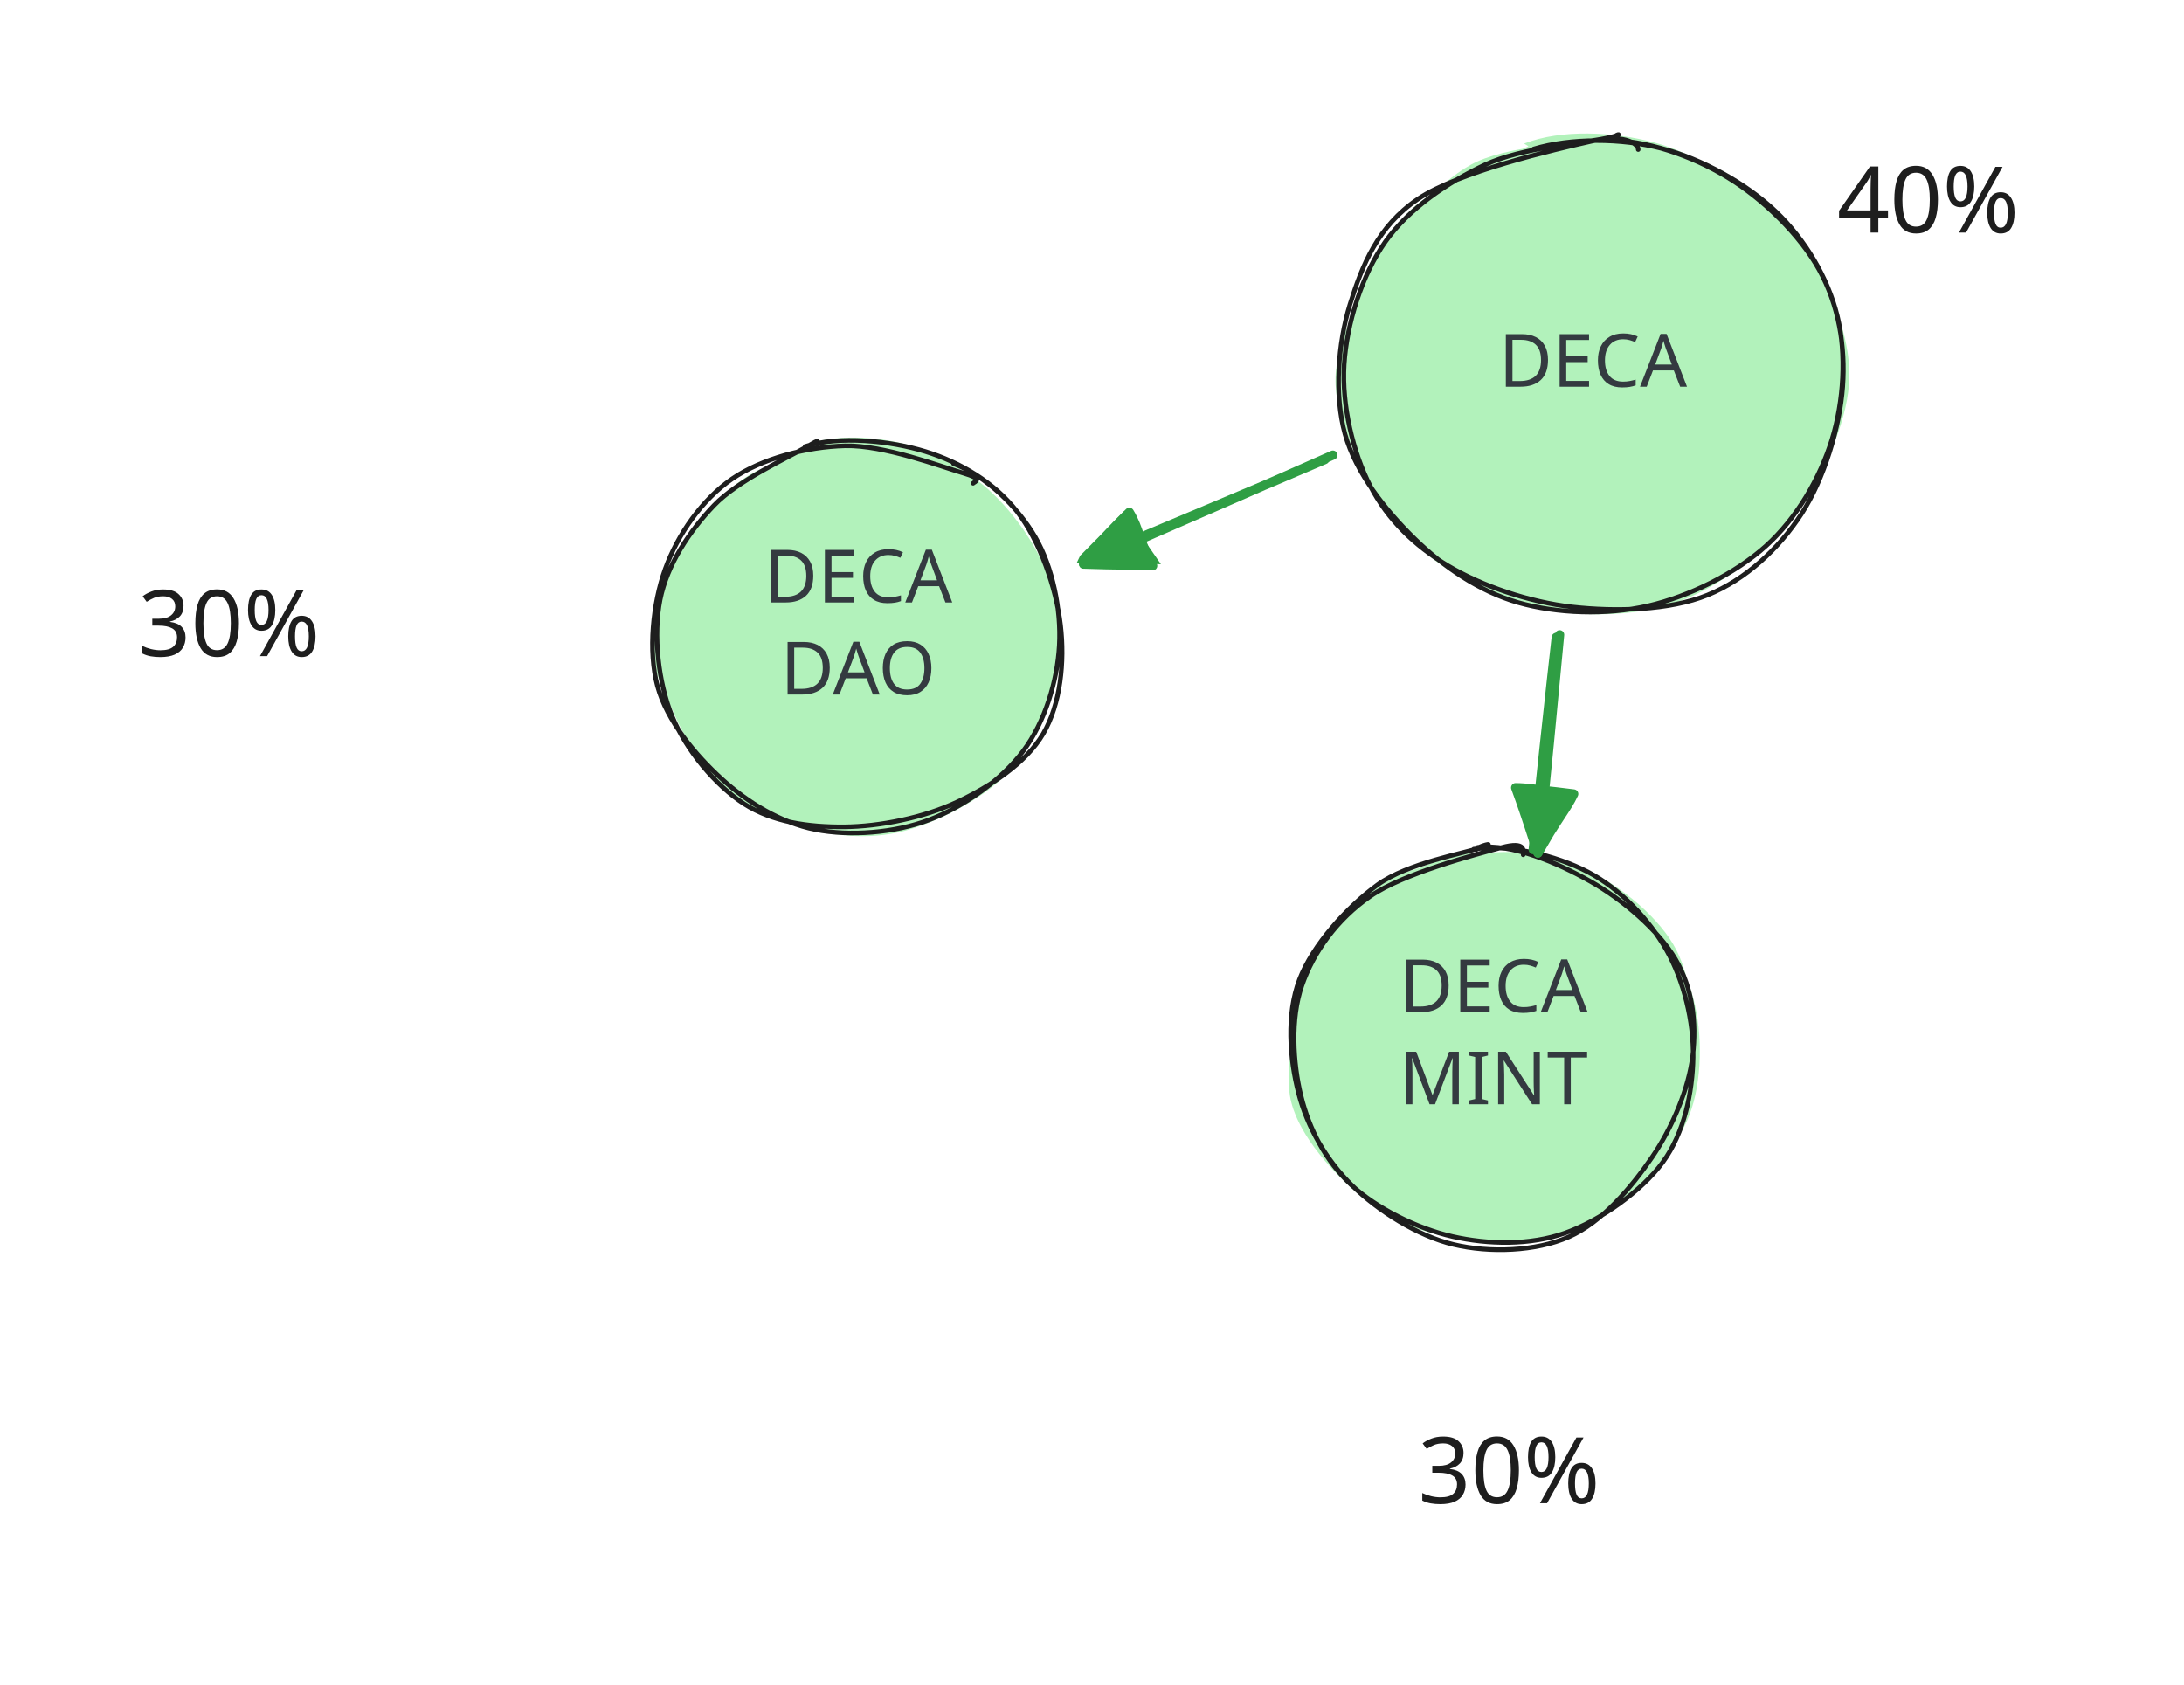
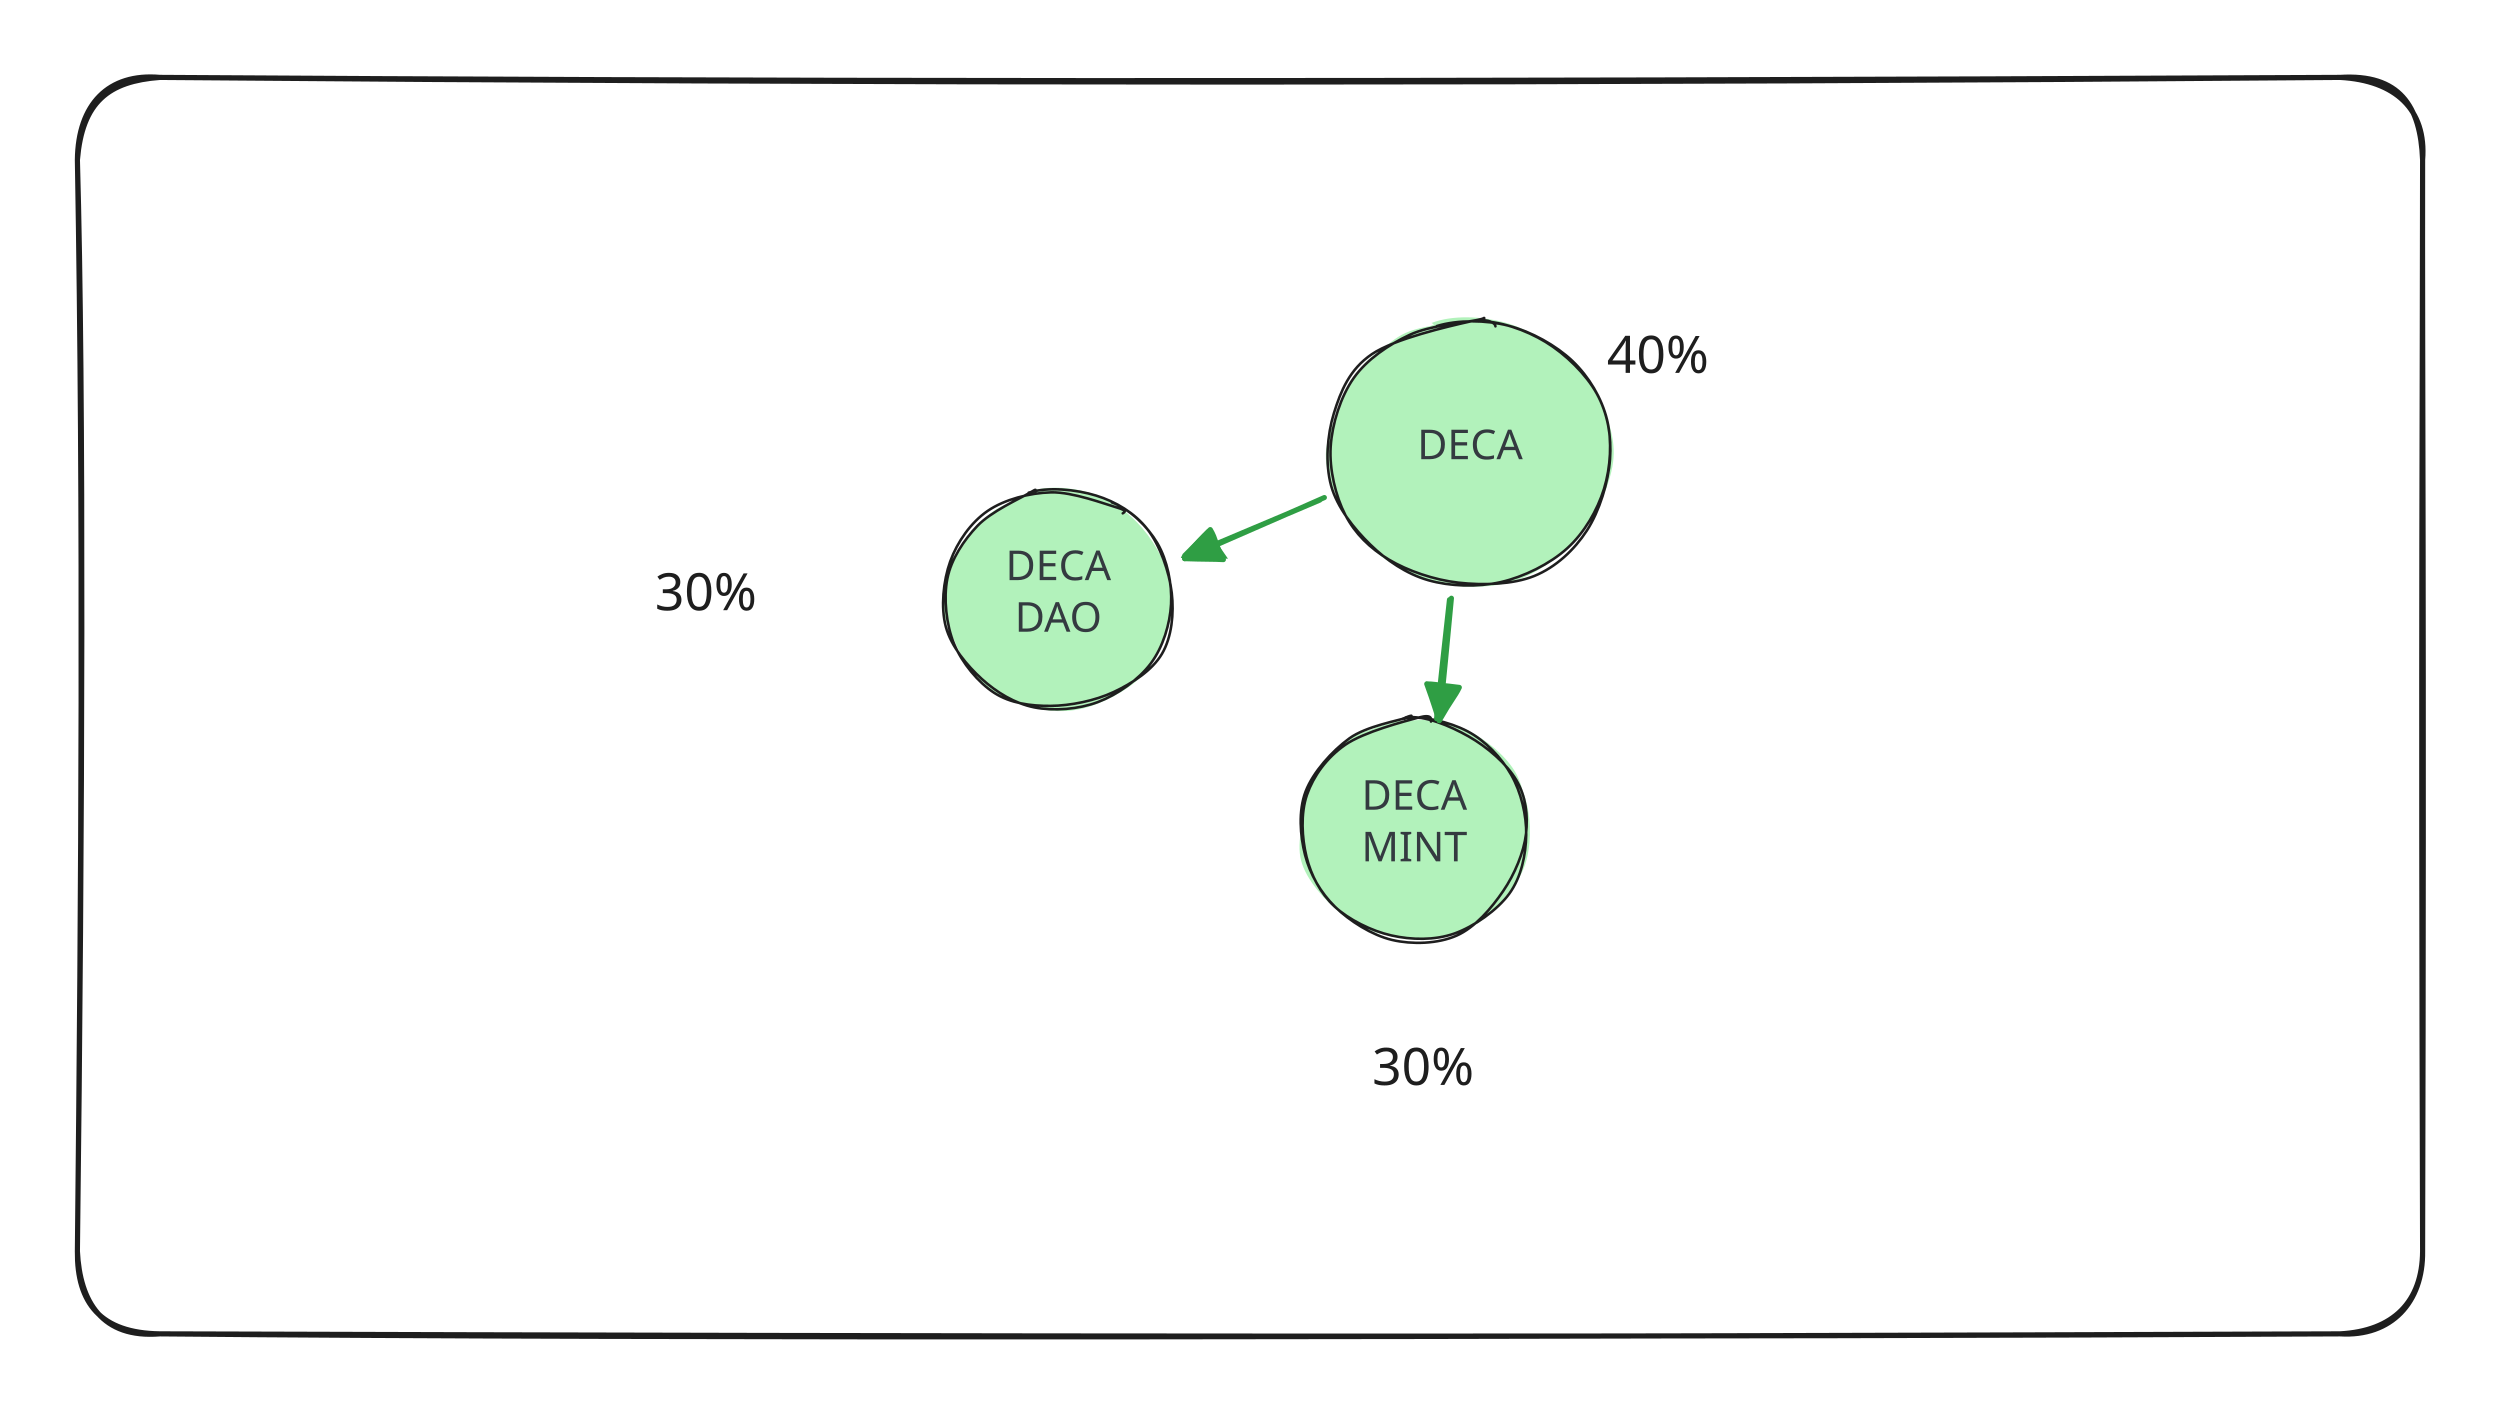
- <svg xmlns="http://www.w3.org/2000/svg" version="1.1" viewBox="0 0 474.34 366" width="948.68" height="732">
+ <svg xmlns="http://www.w3.org/2000/svg" version="1.1" viewBox="0 0 969 547" width="1938" height="1094">
  
-   eyJ2ZXJzaW9uIjoiMSIsImVuY29kaW5nIjoiYnN0cmluZyIsImNvbXByZXNzZWQiOnRydWUsImVuY29kZWQiOiJ4nO1aW1PbRlx1MDAxNH7nVzDu9C0oe7/kjVtcdTAwMTLaYEIgJNBmPMKWbdWypEqyMWT47z1cdTAwMTLGK8mWMcaA26mZXHUwMDAxa3elPbv7Xfas+LmxuVlLrkOn9m6z5oyatue2XCL7qvYmLVx1MDAxZjpR7Fx1MDAwNj5Ukew6XHUwMDBlXHUwMDA2UTNr2U2SMH739q1cdTAwMWSGVsdNLoOgZzWD/t1tjuf0XHUwMDFkP4mh4Vx1MDAxZnC9ufkz+53vyPPcMHay5llFrieFy6X1wM96xYIyJFx1MDAxMVJ60sKN96C3xGlBddv2YsfUpEW1962dTlwihkdccptcdTAwMDe9008sOLw4+mC6bbued5JcXHtZUHFcdTAwMDBjN3VxXHUwMDEyXHUwMDA1Peeb20q6ad+l8qq7omDQ6fpOXHUwMDFjXHUwMDE37lx0QrvpJtdpXHUwMDE5QpNS2+9kzzAlI7jSWFtcdTAwMWOZj3lKej9Fslx1MDAxNMlu4Fx1MDAwNVFcdTAwMWHJL9hJf0wsl3az14GA/JZpc0na5PLStLm6XHUwMDFmXHUwMDFmUpbOf+ikSddxO90ka0MthGaGXHUwMDE2O9lcdTAwMTJgQjXTmiAyqUlcdTAwMDNcYlx1MDAwZlpcdTAwMTlcdTAwMTh+mImP7L5zkN7iXHUwMDBmPC8/e35rPHv3oDGwIeOSWzPCtP1+XHUwMDE5bnnI5bBwfuGGI7tLkKBB97zrX6Dvn4PJTFx1MDAxNPCZOKOkNqm4fTPvscHevtdcYvlZN/mrkex/vman/Orr7MfaUVx1MDAxNFxcLfpcXJ/t1L+cn3/Hp6fqY93+stdtqcZiz1x1MDAxZH8z0z1cYlv2XHUwMDFkSbAkXFxcIkWEktLgznP9XnktvKDZM7zayFx1MDAwNTxF52y6ZnFZimouXHUwMDAzViTDii/M5fnr98xcXEbLcZlcdTAwMTNcdTAwMGKGSKlcdTAwMTBcdTAwMTJ+U1LkMlNcdTAwMTZXXGaIJIVSmqhKZlNGbYaWYzajXHUwMDE251xm1ptPM5qgMoOZXHUwMDE2XGbQodHTXHRcXKiYYupD4MSPXHUwMDAwp4kq8JNcdTAwMTP35lx1MDAwZWCF0vd23/XSSTezkKFcdTAwMTZmbm9/d7tWKN323E6K31pcdTAwMTOidaJcdTAwMDK0XHUwMDEzXHUwMDE3PHLSoO+2Wl5OcpvQle36TnSwiP1cdTAwMDSR23F92zudXHUwMDE5XHSM2/k40V6L8Nzyx05am5bzucyca7SqXFx6T04uMdgszoHgQZ9cdTAwMWRcdTAwMWR0XHUwMDAyOTjunO19valcdTAwMGbqJ9dcdTAwMDP703r7LOjfPJ+VtFx1MDAxNMlqfFbJos2arcyElDlJvLdVqaVcdTAwMTIgl1x1MDAwNtPrY6v7XHTv91x1MDAwZr+T7uVO74RfRN636/bZ0231Oe2PXCJGXHTleaY9i/3pyq2sUEwrpejiXGabP81r6X5SXHUwMDEzSyCtuVx1MDAwND2Hi1wiwTS3XHUwMDE4k1pcdTAwMDC4dSo4L25+bMr8MFBMa/aq7neHTfVcYmw+3f3+9Pe2j57LXHUwMDAy5zvDLFx1MDAwYiyFs5BcdTAwMGbSpX2QXCJeLr1nKcGYY0BPTndcdTAwMWaiaaM7Olx1MDAwZlx1MDAxYVx1MDAxZtCwQZsjur3rXHUwMDFl33jD9TZCXHKpX7VcdTAwMTEyQUqRvKJcdTAwMTFKQTThhK+Anyv0wZk+kMPE7m+CXHUwMDFmbvdFj+gv8riDjkW9wV8gvVxcXHUwMDE3XHUwMDFmpJhUMVxmI0U1pkKzhVx1MDAxOTZ7NtfaXGI1RdVGyFx1MDAxNFs7IySgXHSMSM6ezrOn+aB+XHUwMDA0Nlfhg4dcdTAwMDf102cywlx1MDAwN5xhtlx1MDAxMVx1MDAxNuNZhVx1MDAxM96JxExcdTAwMWasPnjlXHUwMDA00EmIWPywZr5sPYKlZfd5Rlx1MDAxZlx1MDAxNMLiMEiklGaMUkPEjKaYW1x1MDAwMraGXHUwMDEyXHUwMDBiRSRF1ekhaWuHsfk0tXlLtdvTNOVcdTAwMTaGzVx1MDAxZtaEccqlplx1MDAwNr6GrdyCXHUwMDA2XHUwMDAyfFBjRFx1MDAxOdfT6VwiXHUwMDE2hEGoeFx1MDAwNfRdyiZcdTAwMWY429FcIo/oRVlcdTAwMWQndpTsuH7L9TvFwMbvXHUwMDFiXHUwMDE2OXJJp8JcdTAwMGXTXHUwMDA0zEJKXHUwMDEyrFx1MDAxNVwiWoFcdTAwMDeyXFyLdtBcdTAwMWNkYm8hrLFkhCtYdk2ZXCJsavCO33o4qPncn1x1MDAwNIUtqjh0iDWHwDAz6lWMSlx1MDAxM1xurqlcdTAwMTmgVabDmFxuyrPjZDfo991cdTAwMDQm/3Pg+kl5krPZ3E61oOvYU1xigEHl62pJ5N5xZtJcIkxcdTAwMWZa3Fx1MDAxM5lvm4ZZ2cXk+483M1tvVcI+/UxcdTAwMDPePG8j/3dcdMmrPp+G9JxhiMeowEOSN//EYj0lXHUwMDBmXHUwMDBiS4CgUVx1MDAwMsLGZU7f787AoJZJIZRcdTAwMDamaK2qtyZP0jxsXHRAMlx1MDAwMVnlnJLcya85pyaWUIB0yE44w0zh3FH5WPOQpkpSIV7riOxfoHnc0lKk7EJKICaNwVx1MDAxNdQlfYeHYSlcdTAwMTA0xSBCdDnJm5/3T2LSXHUwMDE2XHUwMDA2mGFYe1xymaZktFwiJphExIVgIFx1MDAxMYiS/4DiVYE+/UzD/ZGKV5WJVcpcdTAwMWT0plx1MDAxMSz3wmJcdTAwMTf9vf91P1Q3W8p22V/ca1Ns2+stdoJcdTAwMWLVyHZ0iJX6ftTJRlx1MDAxMtl+XHUwMDFj2lx1MDAxMSB+RrolLCxg+UCQSCpNM1++TW/cXGJcdTAwMDExVpAmvmbexanSj3k1PCvvyr1YLORdZuXu8y6Kfq1IuDynncxJt5IgrMq1XG7Bllx1MDAxM6tCh4u9Y1NLkS2XvJbYxjjIqpRk8WPF46M63z27/P1op41cdTAwMWGfnO0z/1x1MDAxOCfrTbd88pKl3Kr6/fbr0E1CmiTAfF71lINz8T/bVsA2ycqFk6285JA7KL74XHUwMDExo+psRTfe4WDoXHJcdTAwMDVqtJuHW93RUu/aXo5tXHUwMDE4keJ5Rf7QdeV041x1MDAxNk3/bYVqIVx0ZKx8xjHFNN1cYoJcdTAwMWZcdFx1MDAxOe7ruptcIpjmXHUwMDEx+ax8Yy/NN7Y03zbGm9WaXHUwMDFkhidcdMzaZHNcdTAwMGbL5LbGQzed14auc7UzXHUwMDFmOVx1MDAxYmNcdTAwMWWnlHGy1Op24/ZcdTAwMWbNkGUsIn0=
+   eyJ2ZXJzaW9uIjoiMSIsImVuY29kaW5nIjoiYnN0cmluZyIsImNvbXByZXNzZWQiOnRydWUsImVuY29kZWQiOiJ4nO1aW3PaRlx1MDAxNH73r/DQ6Vui7P2SN3xJ4tZ3O07sNsPIIEBFSKpcdTAwMTC+ZfzfeyRcdTAwMDMrXHSEXHUwMDAxg007hVx1MDAxOVx1MDAxYnZX2rO732XPip9cdTAwMWKbm5X4PnQqXHUwMDFmNyvOXd323EZk31beJeU3TtRzXHUwMDAzXHUwMDFmqkj6vVx1MDAxN/SjetqyXHUwMDFkx2Hv44dcdTAwMGZ2XHUwMDE4Wi03vlx1MDAwZYKOVVx1MDAwZrpPlzme03X8uFx1MDAwN1xy/4Dvm5s/07/ZjjzPXHJ7Tto8rcj0pHCx9DDw016xoFxmSYSUXHUwMDFltXB7O9Bb7DSguml7PcfUJEWVT42tVixujmo2XHUwMDBmOuf7LDi4Ovpsum26nndcdTAwMTbfe2lQvVx1MDAwMMZu6npxXHUwMDE0dJxvbiNuJ31cdTAwMTfKy66Kgn6r7Tu9Xu6aILTrbnyflCE0KrX9VnpcdTAwMGZTclx1MDAwN9801lx1MDAxNkfmZe6SXFxPkSxEslx1MDAxZHhBlETyXHUwMDBidpK3ieXarndaXHUwMDEwkN8wba5Jk1xcX5s2t8PxIWXp7IuOmrRcdTAwMWS31Y7TNtRCaGJoPSddXHUwMDAyTKhmWlx1MDAxM0RGNUlcdTAwMDDhXiNcdTAwMDXDXHUwMDBmM/GR3XX2kkv8vudlZ89vXGZmb1xiXHUwMDFhXHUwMDAzXHUwMDFiMih5NCNM2u9cdTAwMTbhloVcXFx1MDAwNlx1MDAwYpdXbnhnt1x0XHUwMDEyNGhftv0r9P04XHUwMDE4zURcdTAwMGWfsXNcdTAwMTdXRlx1MDAxNY/vpt022Nn1aiG/aMd/1eLd43t2zm+/Tr6tXHUwMDFkRcHtrPf12dbh6eXld3x+rr5cdTAwMWPapzvthqrNdt/BJzPd/bBhP5FcdTAwMDRLwiVSRCgpXHLuPNfvXHUwMDE018JcdTAwMGLqXHUwMDFkw6uNTMBjdE6na1x1MDAxMpelKOcyYEUyrPjMXFyevn4r5jJajMucWDBESoWQ8JeSPJeZsrhiQCQplNJElTKbMmoztFx1MDAxOLNcdTAwMTm1OGew3nyc0Vx1MDAwNFx1MDAxNVx1MDAxOcy0YIBcdTAwMGWNXk7gXFzFXHUwMDE4U59cdTAwMDMnnlx1MDAwM5wmqsCPz9yHJ4DlSj/ZXddLJt3MQopamLmd3e1qJVda9dxWgt9KXHUwMDFkonWiXHUwMDFjtGNcdTAwMTc8ctSg6zZcdTAwMWFeRnLr0JXt+k60N4v9XHUwMDA0kdtyfds7n1x1MDAxOFx0jNv5MtJei/DM8vecpDYp51OZOdVoVbF0SE4uMdgszoDgWZ+922tcdTAwMDWyf9K62Pn6cNg/PLvv2/vr7bOgf9N8VtJCJMvxWSXzNmu2MiNSZiRxaKtSSyVALlxyptfHVndj3u1cdTAwMWV8J+3rrc5cdTAwMTm/irxv982Ll9vqKu2PXCJGXHTlWaatxP506VZWKKaVUnR2hk2f5rV0P6mJJZDWXFyCnsOXPME0t1x1MDAxOJNaXHUwMDAwuHVcIjivbn5szPwwUExr9qbu94RNNVx1MDAwNzZf7n5/+jvVo1VZ4HRnmGSBhXBm8kG6sFx1MDAwZlLEi6VDllx1MDAxMow5XHUwMDA29GR09zma1tp3l0HtM7qp0fpcdTAwMWStbrsnXHUwMDBm3s16XHUwMDFioYbUr9xcYpkghUje0FxipSCacMKXwM8l+uBEXHUwMDFmyGBi+zfBXHUwMDBmql3RIfpUnrTQiTis8VdIL9fFXHUwMDA3KSZlXGbDSFGNqdBsZoZNns21NkJNUblcdTAwMTEyxdbOXGJcdGhcdTAwMDIjkrOX8+xlPqjnwOYyfPBg7/B8RUb4jDNMNsJ8PMtwwieRmOiD5Vx1MDAwN6+cXHUwMDAwOlx0XHUwMDExs1x1MDAxZtZMl605WFp0n1x1MDAxNfqgXHUwMDEwXHUwMDE2h0FcIqU0Y5RcdTAwMWFcIqY0xdxcdTAwMTKwNZRYKFwiKSpPXHUwMDBmSVM7jE2nqc1cdTAwMWKq2Vx1MDAxY6cptzBs/rAmjFMuNTXwNWzlXHUwMDE2NFx1MDAxMOCDXHUwMDFhI8q4XHUwMDFlT1x1MDAxN7EgXGZCxUug70I2+czZjlx1MDAxNllEz8rqXmxH8ZbrN1xcv5VcdTAwMGZs8LxhliOXZCrsMEnALKQkwVoholx1MDAxNXggy7RoXHUwMDA29X4q9lx1MDAxNsJcdTAwMWFLRriCZdeUKcLGXHUwMDA27/iN54Oazv1RUNiiikOHWHNcYlxmM6Ne+ag0oeCamlx1MDAwMVplMoyxoDy7XHUwMDE3b1x1MDAwN92uXHUwMDFiw+RcdTAwMWZcdTAwMDeuXHUwMDFmXHUwMDE3JzmdzWqiXHUwMDA1bcdcdTAwMWVDXHUwMDAwXGYqW1eJI/eJM6NcdTAwMTZhctP8nsh82jTMSr+MPv94N7H1+1LYJ69xwJv7bWT/LyB55efTkJ4zXGbxXHUwMDE4XHUwMDE1eE7ypp9YrKfkYWFcdFx1MDAxMDRKQNi4zOj701x1MDAxOVx1MDAxONQyKYTSwFx1MDAxNK1V+dbkRZqHLVx1MDAwMUgmIKucU5I5+TXn1MRcdTAwMTJcbpBcdTAwMGXZXHRnmCmcOSpcdTAwMWZoXHUwMDFl0lRJKsRbXHUwMDFkkf1cdTAwMGI0j1taioRdSFx0xKQxuJy6JM/wMCxcdTAwMDWCplx1MDAxOESILiZ50/P+UUzawlx1MDAwMDNcZmuvIdOUjJbEXHUwMDA0k4i4XHUwMDEwXGYkXHUwMDAyUfJcdTAwMWZQvDLQJ69xuM+peGWZWKncQW9cdTAwMWHBcs8sdtHfu193Q/XwXtku+4t7TYpte73FTnCjXHUwMDFh6Y5cdTAwMGWxQt9znWzEke33QjtcdTAwMDLET0i3hIVcdTAwMDUsXHUwMDFmXGJcdTAwMTJJpGniw7fxjVx1MDAxYiEgxlxu0sS3zLs4VXqeR8OT8q7Mg8VcXN5lVm6Yd1H0a0nC5TnNeEq6XHUwMDE1XHUwMDA3YVmulVx1MDAwYraYWOU6nO1cdTAwMTmbWohsmeS1wDbGQValJLNcdTAwMWYrnlx1MDAxY1x1MDAxZPLti+vfj7aaqLbvVC/8XHUwMDEzXHUwMDFjrzfdsslLmnKr8ufbb0M3XHRpklx1MDAwMPN501NcdTAwMGXOxf9sW1x1MDAwMtskK1x1MDAxNo628pJD7qD47EeMqvU+evBcdTAwMGX6N96NQLVm/eB9+26hZ22vxzaMSP68XCJ76Lp0unGLJj9boVpIXHUwMDAyXHUwMDE5K59wTDFON4LgLSHDfVt3U1x1MDAwNNMsXCJXyjf22nxjy+Zb5NTjwk7YkI7JYuGQdMl2nmk5x44y8Pdxvd48+4acalx1MDAxM9Wr8cPp8ZpbXHUwMDFjo8xKfimDsFZUMJI3vCzOls1A2KyPU45lXHUwMDEz9OFcdTAwMTNtgqRcdTAwMTSareRcdTAwMDeZ46nhzFRUIFx1MDAwNZpmfyEx68OnjUFSVbHD8CyGW45Cg6G5jVx1MDAwMUXNbSo3rnO7NX1+N1x1MDAwNmNIUOakY33cePxcdTAwMDdcIk9ccvEifQ==
  <defs>
    <style class="style-fonts">
      @font-face {
        font-family: "Virgil";
        src: url("https://unpkg.com/@excalidraw/excalidraw@undefined/dist/excalidraw-assets/Virgil.woff2");
      }
      @font-face {
        font-family: "Cascadia";
        src: url("https://unpkg.com/@excalidraw/excalidraw@undefined/dist/excalidraw-assets/Cascadia.woff2");
      }
      @font-face {
        font-family: "Assistant";
        src: url("https://unpkg.com/@excalidraw/excalidraw@undefined/dist/excalidraw-assets/Assistant-Regular.woff2");
      }
    </style>
  </defs>
-   <rect x="0" y="0" width="474.34" height="366" fill="transparent" />
-   <g stroke-linecap="round" transform="translate(291.5 30) rotate(0 54.5 51.5)">
+   <rect x="0" y="0" width="969" height="547" fill="transparent" />
+   <g stroke-linecap="round" transform="translate(515.33 124) rotate(0 54.5 51.5)">
    <path d="M39.51 1.19 C47.6 -1.99, 58.99 -1.4, 67.76 0.95 C76.53 3.3, 85.72 9.14, 92.14 15.27 C98.56 21.4, 103.79 29.62, 106.3 37.75 C108.8 45.88, 109.23 55.9, 107.19 64.05 C105.14 72.19, 100.18 80.34, 94.02 86.6 C87.87 92.86, 79.17 99.08, 70.26 101.6 C61.34 104.11, 49.42 103.95, 40.51 101.71 C31.61 99.46, 23.15 94.13, 16.81 88.13 C10.46 82.12, 4.87 73.87, 2.43 65.67 C-0.01 57.46, 0.04 47.24, 2.14 38.87 C4.25 30.51, 8.38 21.77, 15.06 15.46 C21.75 9.15, 37.65 3.09, 42.24 1.03 C46.84 -1.02, 42.55 2.27, 42.64 3.13 M54.61 -0.22 C63.32 -0.68, 74.28 3.66, 82.06 7.91 C89.84 12.16, 96.62 17.97, 101.3 25.28 C105.98 32.59, 110.3 42.86, 110.16 51.77 C110.01 60.68, 105.29 71.24, 100.43 78.74 C95.58 86.23, 88.61 92.65, 81.03 96.74 C73.45 100.84, 64.22 103.57, 54.96 103.31 C45.71 103.05, 33.36 99.46, 25.5 95.18 C17.63 90.9, 12.29 84.85, 7.8 77.65 C3.31 70.45, -1.68 60.61, -1.44 51.99 C-1.21 43.37, 4.29 33.64, 9.19 25.94 C14.09 18.25, 20.3 10.05, 27.93 5.8 C35.56 1.56, 50.57 1.15, 54.98 0.47 C59.39 -0.21, 54.3 0.83, 54.4 1.72" stroke="none" stroke-width="0" fill="#b2f2bb" />
    <path d="M41.59 2.37 C49.63 -0.07, 60.58 -0.02, 69.35 2.24 C78.11 4.5, 87.82 9.87, 94.18 15.93 C100.55 22, 105.51 30.36, 107.54 38.61 C109.57 46.87, 108.94 57.16, 106.37 65.49 C103.79 73.81, 98.75 82.54, 92.08 88.56 C85.42 94.58, 75.37 99.56, 66.4 101.61 C57.42 103.66, 46.65 103.3, 38.21 100.88 C29.77 98.45, 22.05 93.16, 15.78 87.05 C9.51 80.95, 2.96 72.75, 0.61 64.27 C-1.73 55.78, -0.95 44.66, 1.69 36.15 C4.33 27.65, 7.71 19.15, 16.45 13.24 C25.19 7.33, 46.15 2.49, 54.13 0.69 C62.1 -1.1, 64.39 1.63, 64.3 2.49 M57.2 0.43 C65.89 0.33, 75.99 3.84, 83.73 8.55 C91.47 13.25, 99.46 21.07, 103.62 28.64 C107.79 36.21, 109.36 45.15, 108.72 53.98 C108.08 62.81, 104.65 74.08, 99.76 81.62 C94.87 89.17, 87.66 95.88, 79.36 99.25 C71.07 102.61, 59.39 102.9, 49.99 101.84 C40.59 100.78, 30.27 97.25, 22.96 92.87 C15.65 88.49, 9.86 82.85, 6.11 75.57 C2.36 68.29, -0.11 58.03, 0.44 49.19 C0.98 40.35, 4.28 29.74, 9.38 22.51 C14.47 15.28, 23.02 9.56, 31 5.81 C38.99 2.06, 52.54 1.04, 57.28 0.02 C62.02 -0.99, 59.19 -0.97, 59.43 -0.29" stroke="#1e1e1e" stroke-width="1" fill="none" />
  </g>
-   <g transform="translate(324.1853 71.584) rotate(0 21.77734 10)">
+   <g transform="translate(548.0153 165.584) rotate(0 21.77734 10)">
    <text x="21.777" y="0" font-family="Segoe UI Emoji" font-size="16px" fill="#343a40" text-anchor="middle" style="white-space: pre;" direction="ltr" dominant-baseline="text-before-edge">DECA</text>
  </g>
-   <g stroke-linecap="round" transform="translate(142.5 96) rotate(0 44 42.5)">
+   <g stroke-linecap="round" transform="translate(366.33 190) rotate(0 44 42.5)">
    <path d="M31.87 0.85 C38.95 -1.95, 49.15 -1.25, 56.7 1.22 C64.25 3.69, 72.13 9.69, 77.17 15.68 C82.22 21.66, 85.88 29.67, 86.96 37.13 C88.05 44.59, 86.87 53.69, 83.69 60.44 C80.51 67.2, 74.41 73.48, 67.87 77.67 C61.34 81.85, 52.59 85.43, 44.49 85.53 C36.38 85.64, 25.97 82.64, 19.24 78.3 C12.51 73.96, 7.17 66.5, 4.11 59.48 C1.05 52.46, -0.34 43.7, 0.89 36.18 C2.13 28.67, 6.15 20.22, 11.52 14.37 C16.89 8.52, 29.03 3.3, 33.12 1.11 C37.21 -1.08, 35.91 0.38, 36.05 1.24 M46.31 -0.22 C53.82 -0.34, 63.23 3.52, 69.65 8.27 C76.06 13.02, 82.05 21.26, 84.8 28.28 C87.56 35.3, 87.59 43.09, 86.16 50.39 C84.74 57.68, 81.86 66.29, 76.25 72.03 C70.63 77.77, 60.43 83.07, 52.49 84.82 C44.55 86.57, 35.69 85.31, 28.62 82.55 C21.55 79.79, 15 74.52, 10.08 68.26 C5.16 62, -0.27 52.5, -0.9 44.99 C-1.53 37.48, 2.59 29.63, 6.32 23.21 C10.05 16.79, 14.44 10.18, 21.5 6.48 C28.55 2.78, 44.37 2.04, 48.63 1.01 C52.89 -0.03, 47.4 -0.37, 47.04 0.27" stroke="none" stroke-width="0" fill="#b2f2bb" />
    <path d="M64.59 4.71 C71.67 7.41, 78.49 14.05, 82.32 20.62 C86.15 27.2, 88 36.43, 87.57 44.17 C87.14 51.92, 84.47 60.78, 79.75 67.1 C75.03 73.42, 66.79 79.26, 59.26 82.1 C51.73 84.95, 42.08 85.67, 34.57 84.19 C27.07 82.7, 19.95 78.37, 14.23 73.17 C8.52 67.97, 2.32 60.58, 0.28 52.99 C-1.76 45.39, -0.73 35.11, 1.97 27.61 C4.67 20.12, 9.98 12.48, 16.5 8.02 C23.02 3.56, 32.71 1.05, 41.07 0.84 C49.43 0.63, 62.04 5.4, 66.67 6.75 C71.3 8.11, 69.18 8.61, 68.85 8.97 M32.37 0.98 C39.74 -1.42, 50.83 -0.28, 58.5 2.08 C66.17 4.44, 73.51 8.84, 78.4 15.12 C83.29 21.4, 86.9 31.72, 87.84 39.77 C88.79 47.82, 87.82 56.99, 84.06 63.4 C80.3 69.82, 72.49 74.87, 65.29 78.24 C58.09 81.61, 48.56 83.54, 40.86 83.6 C33.16 83.66, 25.33 82.6, 19.1 78.6 C12.87 74.6, 6.52 66.97, 3.48 59.58 C0.44 52.2, -0.64 41.91, 0.87 34.28 C2.38 26.65, 7.27 19.32, 12.56 13.79 C17.84 8.26, 28.85 3.31, 32.6 1.11 C36.35 -1.08, 34.56 0.08, 35.03 0.6" stroke="#1e1e1e" stroke-width="1" fill="none" />
  </g>
-   <g transform="translate(164.61 118.448) rotate(0 21.77734 20)">
+   <g transform="translate(388.44 212.448) rotate(0 21.77734 20)">
    <text x="21.777" y="0" font-family="Segoe UI Emoji" font-size="16px" fill="#343a40" text-anchor="middle" style="white-space: pre;" direction="ltr" dominant-baseline="text-before-edge">DECA</text>
    <text x="21.777" y="20" font-family="Segoe UI Emoji" font-size="16px" fill="#343a40" text-anchor="middle" style="white-space: pre;" direction="ltr" dominant-baseline="text-before-edge">DAO</text>
  </g>
-   <g stroke-linecap="round" transform="translate(280.5 185) rotate(0 44 42.5)">
+   <g stroke-linecap="round" transform="translate(504.33 279) rotate(0 44 42.5)">
    <path d="M27.57 3.6 C34.27 0.54, 44.18 -0.3, 51.99 1.08 C59.81 2.45, 68.57 6.7, 74.45 11.85 C80.34 16.99, 85.31 24.4, 87.3 31.96 C89.3 39.53, 89.24 49.83, 86.41 57.23 C83.59 64.63, 76.73 71.83, 70.35 76.39 C63.98 80.94, 55.92 83.91, 48.18 84.56 C40.44 85.21, 30.93 83.81, 23.93 80.3 C16.93 76.79, 10.25 70.22, 6.21 63.51 C2.16 56.8, -0.82 47.78, -0.32 40.05 C0.19 32.32, 3.72 23.41, 9.25 17.1 C14.77 10.8, 27.82 4.93, 32.83 2.21 C37.85 -0.51, 39.06 0.35, 39.34 0.78 M38.66 0.86 C46.07 -0.7, 55.32 0.02, 62.69 3.22 C70.06 6.43, 78.82 13.2, 82.9 20.1 C86.98 27, 87.59 36.82, 87.15 44.61 C86.72 52.39, 84.42 60.58, 80.29 66.82 C76.16 73.05, 69.83 79.17, 62.35 82.01 C54.86 84.85, 43.25 85.05, 35.38 83.85 C27.5 82.66, 20.99 79.74, 15.08 74.85 C9.18 69.96, 1.87 61.95, -0.03 54.5 C-1.94 47.05, 0.94 37.77, 3.64 30.16 C6.34 22.55, 10.32 13.74, 16.16 8.84 C22.01 3.93, 35.03 1.9, 38.71 0.72 C42.39 -0.45, 38.05 1.06, 38.25 1.79" stroke="none" stroke-width="0" fill="#b2f2bb" />
    <path d="M39.57 -0.55 C47.03 -1.71, 57.43 0.76, 64.4 4.41 C71.38 8.06, 77.63 14.65, 81.43 21.35 C85.24 28.06, 87.36 36.98, 87.23 44.66 C87.1 52.33, 85.3 61.05, 80.66 67.41 C76.02 73.78, 66.99 80.14, 59.38 82.83 C51.77 85.53, 42.72 85.33, 34.98 83.58 C27.24 81.83, 18.43 77.43, 12.94 72.34 C7.46 67.26, 3.86 60.31, 2.08 53.1 C0.3 45.88, -0.25 36.3, 2.26 29.06 C4.76 21.82, 9.89 14.67, 17.11 9.68 C24.33 4.68, 40.05 0.6, 45.58 -0.9 C51.12 -2.4, 50.33 -0.06, 50.32 0.67 M40.44 -0.94 C47.88 -1.83, 57.73 2.38, 64.89 6.43 C72.06 10.49, 79.71 17.08, 83.41 23.38 C87.12 29.68, 88 37.06, 87.15 44.23 C86.29 51.4, 82.77 59.83, 78.28 66.4 C73.79 72.98, 67.38 80.52, 60.21 83.67 C53.03 86.83, 43.06 87.18, 35.22 85.32 C27.39 83.46, 18.79 78, 13.17 72.51 C7.55 67.01, 3.41 59.82, 1.5 52.37 C-0.41 44.92, -1.15 35.33, 1.71 27.8 C4.57 20.27, 12.05 12, 18.67 7.2 C25.29 2.4, 37.86 0.29, 41.43 -0.98 C45 -2.25, 40.31 -1.26, 40.08 -0.4" stroke="#1e1e1e" stroke-width="1" fill="none" />
  </g>
-   <g transform="translate(302.61 207.448) rotate(0 21.77734 20)">
+   <g transform="translate(526.44 301.448) rotate(0 21.77734 20)">
    <text x="21.777" y="0" font-family="Segoe UI Emoji" font-size="16px" fill="#343a40" text-anchor="middle" style="white-space: pre;" direction="ltr" dominant-baseline="text-before-edge">DECA</text>
    <text x="21.777" y="20" font-family="Segoe UI Emoji" font-size="16px" fill="#343a40" text-anchor="middle" style="white-space: pre;" direction="ltr" dominant-baseline="text-before-edge">MINT</text>
  </g>
  <g stroke-linecap="round">
-     <g transform="translate(338.5226 138.647) rotate(0 -2.56191 22.90985)">
+     <g transform="translate(562.3526 232.647) rotate(0 -2.56191 22.90985)">
      <path d="M-0.53 -0.2 C-1.43 7.45, -4.73 38.29, -5.53 45.9 M0.21 -0.77 C-0.52 6.97, -3.5 38.87, -4.5 46.64" stroke="#2f9e44" stroke-width="2" fill="none" />
    </g>
-     <g transform="translate(338.5226 138.647) rotate(0 -2.56191 22.90985)">
+     <g transform="translate(562.3526 232.647) rotate(0 -2.56191 22.90985)">
      <path d="M-3.94 45.9 L-9.72 31.52 L2.72 33.68 L-3.61 46.46" stroke="none" stroke-width="0" fill="#2f9e44" fill-rule="evenodd" />
      <path d="M-4.5 46.64 C-6.13 42.07, -7.12 38.35, -9.34 32.44 M-4.5 46.64 C-5.59 43.73, -6.63 39.85, -9.34 32.44 M-9.34 32.44 C-4.9 32.47, 0.88 33.96, 3.27 33.8 M-9.34 32.44 C-5.6 32.85, -2.57 33.04, 3.27 33.8 M3.27 33.8 C1.38 36.8, -0.41 39.6, -4.5 46.64 M3.27 33.8 C1.72 37.14, -0.48 39.45, -4.5 46.64 M-4.5 46.64 C-4.5 46.64, -4.5 46.64, -4.5 46.64 M-4.5 46.64 C-4.5 46.64, -4.5 46.64, -4.5 46.64" stroke="#2f9e44" stroke-width="2" fill="none" />
    </g>
  </g>
  <mask />
  <g stroke-linecap="round">
-     <g transform="translate(288.6168 99.64767) rotate(0 -25.82611 11.34044)">
+     <g transform="translate(512.4468 193.6477) rotate(0 -25.82611 11.34044)">
      <path d="M-0.88 0.17 C-9.37 3.87, -43.63 18.2, -52.09 21.81 M0.87 -0.79 C-7.72 3.08, -44.39 18.97, -53.26 22.88" stroke="#2f9e44" stroke-width="2" fill="none" />
    </g>
-     <g transform="translate(288.6168 99.64767) rotate(0 -25.82611 11.34044)">
+     <g transform="translate(512.4468 193.6477) rotate(0 -25.82611 11.34044)">
      <path d="M-54.02 21.05 L-44.44 11.39 L-36.48 22.9 L-54.76 22.62" stroke="none" stroke-width="0" fill="#2f9e44" fill-rule="evenodd" />
      <path d="M-53.26 22.88 C-50.98 20.11, -50.26 18.37, -43.34 11.63 M-53.26 22.88 C-50.87 19.57, -48.1 17.22, -43.34 11.63 M-43.34 11.63 C-41.11 15.29, -41.26 17.9, -38.27 23.25 M-43.34 11.63 C-42.22 15.06, -40.44 19.23, -38.27 23.25 M-38.27 23.25 C-41.8 23.04, -45.93 23.15, -53.26 22.88 M-38.27 23.25 C-44.51 22.74, -50.54 22.44, -53.26 22.88 M-53.26 22.88 C-53.26 22.88, -53.26 22.88, -53.26 22.88 M-53.26 22.88 C-53.26 22.88, -53.26 22.88, -53.26 22.88" stroke="#2f9e44" stroke-width="2" fill="none" />
    </g>
  </g>
  <mask />
-   <g transform="translate(30 127) rotate(0 23.08 12.5)">
+   <g transform="translate(253.83 221) rotate(0 23.08 12.5)">
    <text x="0" y="0" font-family="Virgil, Segoe UI Emoji" font-size="20px" fill="#1e1e1e" text-anchor="start" style="white-space: pre;" direction="ltr" dominant-baseline="text-before-edge">30%</text>
  </g>
-   <g transform="translate(308 311) rotate(0 23.08 12.5)">
+   <g transform="translate(531.83 405) rotate(0 23.08 12.5)">
    <text x="0" y="0" font-family="Virgil, Segoe UI Emoji" font-size="20px" fill="#1e1e1e" text-anchor="start" style="white-space: pre;" direction="ltr" dominant-baseline="text-before-edge">30%</text>
  </g>
-   <g transform="translate(399 35) rotate(0 22.67 12.5)">
+   <g transform="translate(622.83 129) rotate(0 22.67 12.5)">
    <text x="0" y="0" font-family="Virgil, Segoe UI Emoji" font-size="20px" fill="#1e1e1e" text-anchor="start" style="white-space: pre;" direction="ltr" dominant-baseline="text-before-edge">40%</text>
  </g>
+   <g stroke-linecap="round" transform="translate(30 30) rotate(0 454.5 243.5)">
+     <path d="M32 0 C258.77 1.45, 484.94 1.89, 877 0 M32 0 C309.72 2.42, 587.83 2.38, 877 0 M877 0 C898.44 1.17, 910.59 12.43, 909 32 M877 0 C900.05 -1.43, 908.19 10.92, 909 32 M909 32 C908.84 117.44, 909.67 204.55, 909 455 M909 32 C908.99 117.31, 908.26 202.73, 909 455 M909 455 C909.29 474.75, 896.91 488.24, 877 487 M909 455 C908.87 474.53, 897.68 485.92, 877 487 M877 487 C554.6 488.15, 234.25 488.91, 32 487 M877 487 C618.45 488.32, 360.51 488.04, 32 487 M32 487 C8.92 486.71, -0.21 475.07, 0 455 M32 487 C9.59 488.85, 0.96 474.61, 0 455 M0 455 C1.46 313.57, 2.39 170.42, 0 32 M0 455 C2.01 288.58, 2.55 122.4, 0 32 M0 32 C0.22 10.36, 12.02 -1.76, 32 0 M0 32 C1.85 9.48, 12.03 1.49, 32 0" stroke="#1e1e1e" stroke-width="2" fill="none" />
+   </g>
</svg>
